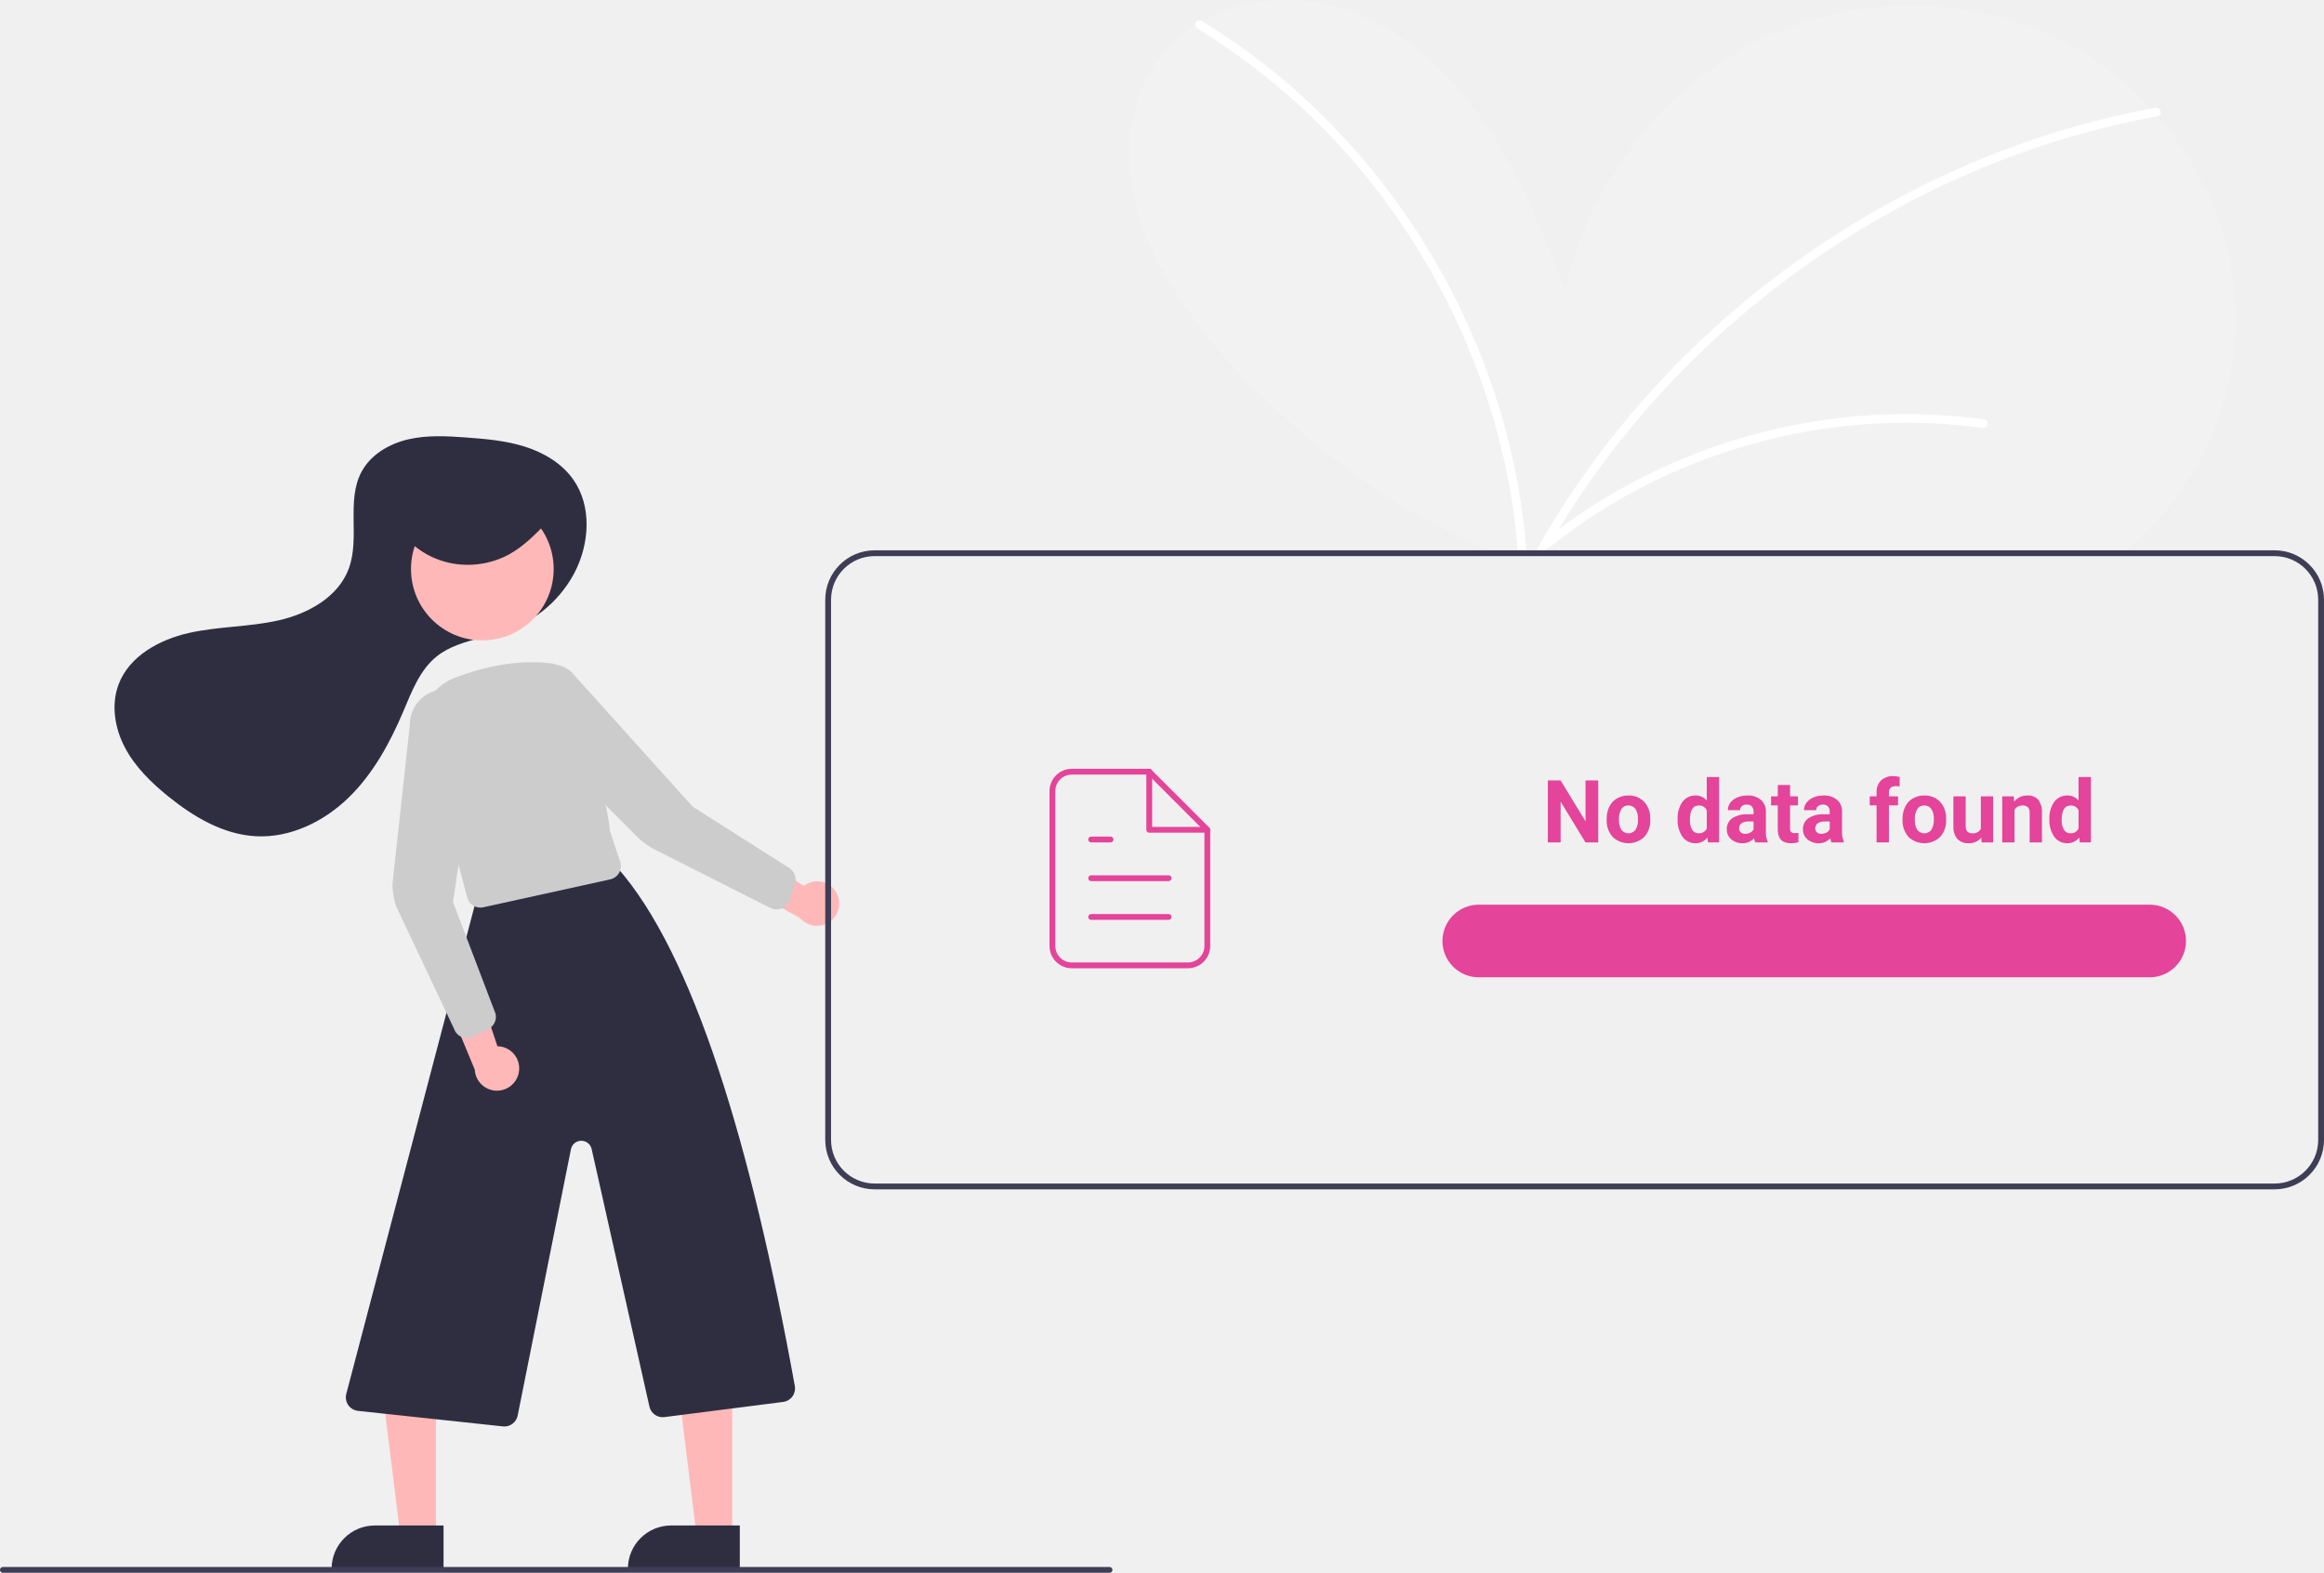
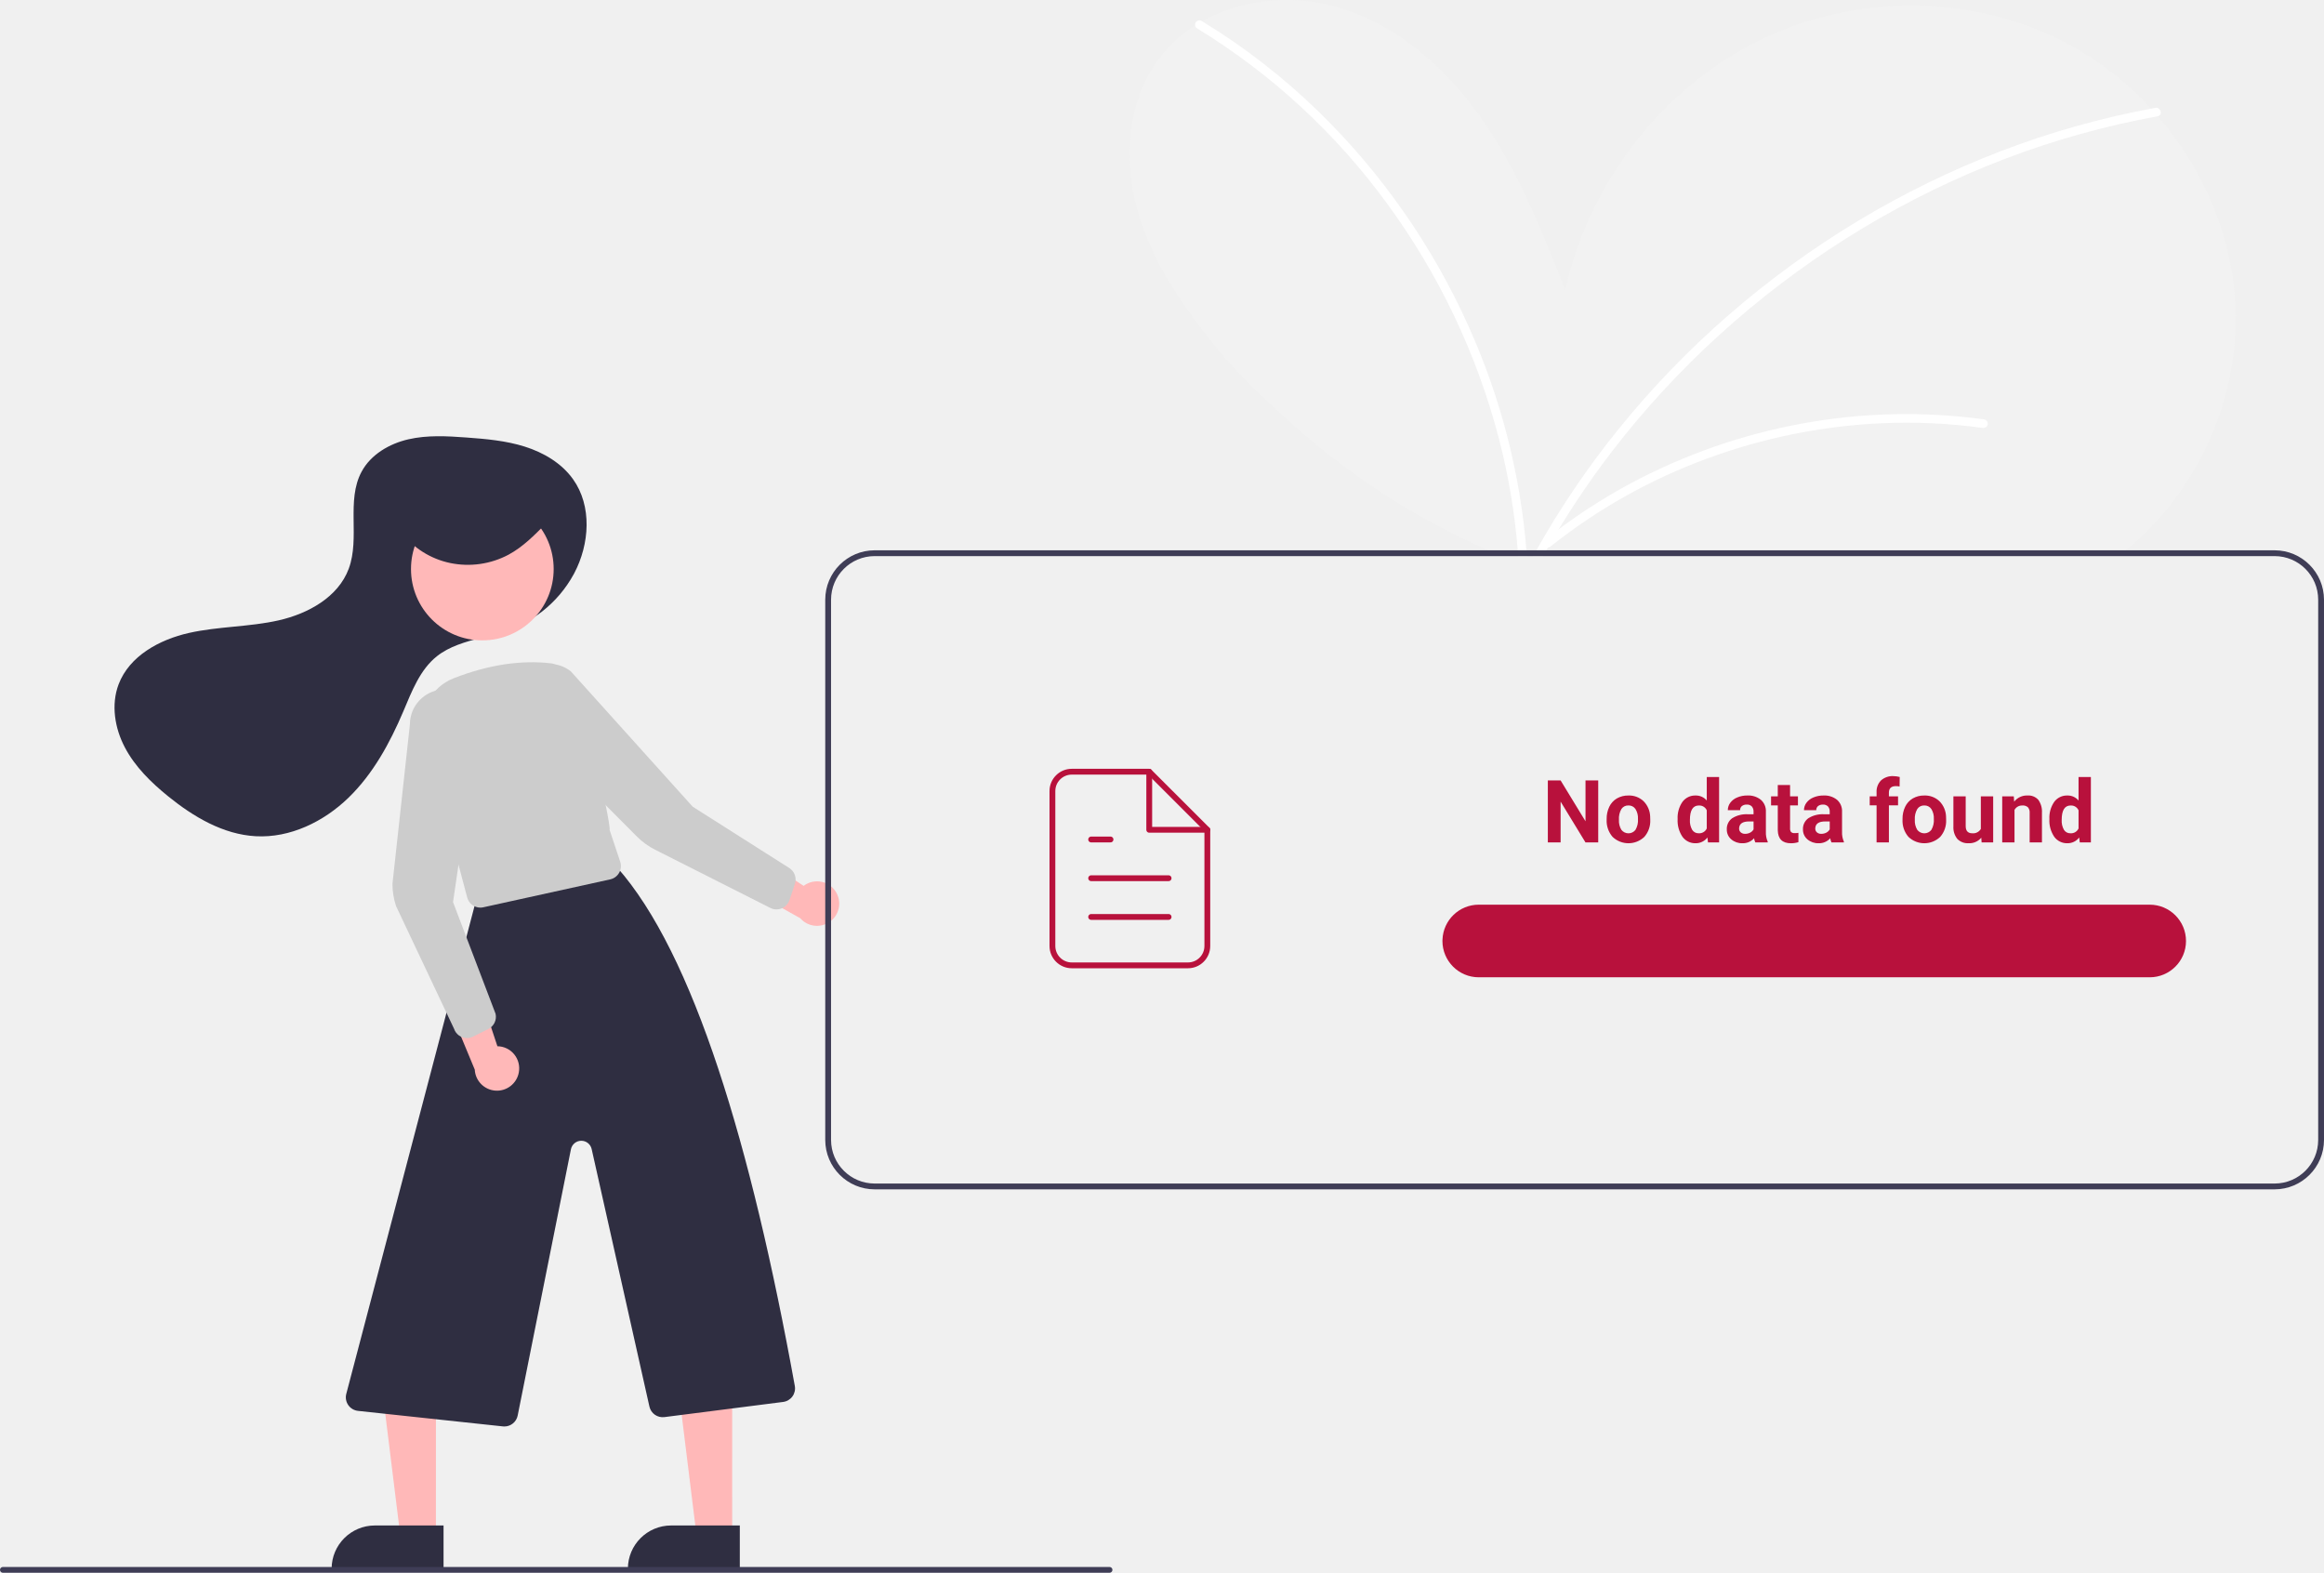
<svg xmlns="http://www.w3.org/2000/svg" width="800.122" height="541.445" viewBox="0 0 800.122 541.445">
  <defs>
    <clipPath id="clip-path">
      <rect id="Rectangle_1" data-name="Rectangle 1" width="800.122" height="541.445" fill="#fff" />
    </clipPath>
  </defs>
  <g id="no-data-found-2" clip-path="url(#clip-path)">
    <path id="Path_1" data-name="Path 1" d="M731.892,189.445c-.84.69-1.68,1.35-2.54,2H517.212q-2.37-.975-4.72-2a249.807,249.807,0,0,1-61.87-38.52c-12.37-10.48-23.75-21.3-32-31.44-11.509-14.15-22.11-29.57-27.04-47.14s-3.45-37.71,7.54-52.28a46.813,46.813,0,0,1,12.35-11.31c.79-.5,1.59-.98,2.41-1.43,13.18-7.4,29.81-9.2,44.651-5.37,21.25,5.49,38.909,20.82,51.509,38.8s20.781,38.61,28.84,59.02c8.18-36.43,32.95-69.06,66.41-85.65S680.3-2.265,713.042,15.7a108.3,108.3,0,0,1,27.551,21.7c.789.85,1.56,1.72,2.319,2.6,15.97,18.49,25.96,42.17,26.78,66.59C770.742,138.055,756.162,169.655,731.892,189.445Z" fill="#f2f2f2" />
    <path id="Path_2" data-name="Path 2" d="M525.691,191.446h-3c-.039-.67-.089-1.33-.149-2a224.134,224.134,0,0,0-6.561-38.74,238.786,238.786,0,0,0-38.31-80.46,228.593,228.593,0,0,0-65.5-60.46,1.418,1.418,0,0,1-.468-.434,1.4,1.4,0,0,1-.231-.6,1.5,1.5,0,0,1,2.21-1.56,2.337,2.337,0,0,1,.2.13A226.472,226.472,0,0,1,454,38.445a240.914,240.914,0,0,1,51.71,74.13,233.6,233.6,0,0,1,19.82,76.87C525.592,190.116,525.642,190.786,525.691,191.446Z" fill="#fff" />
    <path id="Path_3" data-name="Path 3" d="M742.914,40.005a.189.189,0,0,1-.07.02c-2.19.4-4.39.82-6.571,1.27a296.865,296.865,0,0,0-52.33,15.89,308.861,308.861,0,0,0-48.5,25,313.78,313.78,0,0,0-43.449,33.08A307.536,307.536,0,0,0,555,155.385a297.568,297.568,0,0,0-22.609,34.06c-.38.66-.75,1.33-1.121,2h-3.429c.36-.67.73-1.34,1.11-2a299.933,299.933,0,0,1,27.98-41.33,310.811,310.811,0,0,1,38.31-39.75,317.816,317.816,0,0,1,44.38-32.28,311.8,311.8,0,0,1,49.52-24.16,297.077,297.077,0,0,1,51.45-14.52l1.46-.27C743.923,36.8,744.724,39.615,742.914,40.005Z" fill="#fff" />
    <path id="Path_4" data-name="Path 4" d="M197.68,197.39c5.335-10.071,6.216-23.187-.418-32.454-3.948-5.516-10.114-9.137-16.583-11.18s-13.293-2.643-20.059-3.139c-6.7-.491-13.514-.884-20.056.63s-12.879,5.216-16.067,11.126c-5.384,9.986-.479,22.79-4.433,33.423-3.629,9.758-13.958,15.462-24.111,17.764S75.2,215.618,65.045,217.9s-20.5,7.932-24.2,17.666c-2.671,7.038-1.344,15.146,2.175,21.8s9.031,12.043,14.881,16.781c8.728,7.069,18.939,13.122,30.153,13.735,11.816.646,23.37-4.979,31.875-13.208s14.294-18.862,18.92-29.755c2.935-6.91,5.708-14.346,11.589-19.012,4.321-3.429,9.817-4.931,15.148-6.352l6.036-1.609a41.441,41.441,0,0,0,25.894-20.253C197.574,197.591,197.627,197.491,197.68,197.39Z" fill="#2f2e41" />
    <path id="Path_5" data-name="Path 5" d="M150.08,528.665H137.821l-5.833-47.288h18.1Z" fill="#ffb8b8" />
    <path id="Path_6" data-name="Path 6" d="M129.063,525.162h23.644v14.887H114.176a14.886,14.886,0,0,1,14.888-14.887Z" fill="#2f2e41" />
    <path id="Path_7" data-name="Path 7" d="M252.08,528.665H239.821l-5.833-47.288h18.1Z" fill="#ffb8b8" />
    <path id="Path_8" data-name="Path 8" d="M231.063,525.162h23.644v14.887H216.176a14.886,14.886,0,0,1,14.888-14.887Z" fill="#2f2e41" />
    <path id="Path_9" data-name="Path 9" d="M173.647,491.08a4.863,4.863,0,0,1-.512-.027l-49.878-5.344a4.691,4.691,0,0,1-4.063-5.752l44.163-167.97a4.717,4.717,0,0,1,3.545-3.492l40.968-11.42a4.721,4.721,0,0,1,4.549,1.482c26.34,29.71,46.19,95.571,61.227,178.585a4.694,4.694,0,0,1-4.022,5.49l-40.868,5.217a4.678,4.678,0,0,1-5.171-3.626L203.7,395.574a3.648,3.648,0,0,0-7.138.083l-18.33,91.651a4.666,4.666,0,0,1-4.587,3.772Z" fill="#2f2e41" />
    <path id="Path_10" data-name="Path 10" d="M166.057,220.455A24.561,24.561,0,1,0,141.5,195.9a24.562,24.562,0,0,0,24.557,24.56Z" fill="#ffb8b8" />
    <path id="Path_11" data-name="Path 11" d="M165.374,312.459a4.68,4.68,0,0,1-4.521-3.485l-14.776-55.51a16.779,16.779,0,0,1,10.11-19.964c11.894-4.643,23.226-6.365,33.681-5.122,9.292,1.108,20.754,56.119,20,57.292l3.667,11a4.691,4.691,0,0,1-3.442,6.065l-43.7,9.612a4.728,4.728,0,0,1-1.02.112Z" fill="#ccc" />
    <path id="Path_12" data-name="Path 12" d="M178.617,369.226a7.611,7.611,0,0,0-7.368-9.049l-8.513-25.67-8.7,11.037,9.418,22.684a7.652,7.652,0,0,0,15.164,1Z" fill="#ffb8b8" />
    <path id="Path_13" data-name="Path 13" d="M288.063,307.534a7.609,7.609,0,0,0-11.385-2.562L254.122,290.05,254.1,304.1l21.422,12.016a7.652,7.652,0,0,0,12.539-8.586Z" fill="#ffb8b8" />
    <path id="Path_14" data-name="Path 14" d="M160.767,357.366a4.688,4.688,0,0,1-4.454-3.218l-19.957-42.216a24.372,24.372,0,0,1-1.235-7.669l6-54.871a12.059,12.059,0,0,1,24.03-1.456l-9.18,62.631,14.649,38.44a4.682,4.682,0,0,1-2.478,5.225l-5.278,2.639A4.683,4.683,0,0,1,160.767,357.366Z" fill="#ccc" />
    <path id="Path_15" data-name="Path 15" d="M267.351,313.077a4.691,4.691,0,0,1-2.115-.5L225.548,292.53a24.356,24.356,0,0,1-6.289-4.561L180.522,249.1a12.059,12.059,0,0,1,15.992-17.994l41.963,46.6,33.263,21.12a4.68,4.68,0,0,1,1.933,5.45l-1.875,5.6a4.69,4.69,0,0,1-4.447,3.2Z" fill="#ccc" />
    <path id="Path_16" data-name="Path 16" d="M138.121,183.2a28.6,28.6,0,0,0,16.9,10.631,29.869,29.869,0,0,0,20.06-2.874c4.947-2.673,8.9-6.684,12.782-10.634,1.618-1.648,3.342-3.549,3.26-5.8-.126-3.484-4.314-5.388-7.908-6.148a56.434,56.434,0,0,0-35.033,3.94c-4.88,2.267-9.964,6.368-9.232,11.466" fill="#2f2e41" />
    <path id="Path_17" data-name="Path 17" d="M783.121,189.445h-482a17.025,17.025,0,0,0-17,17v186a17.023,17.023,0,0,0,17,17h482a17.023,17.023,0,0,0,17-17v-186a17.025,17.025,0,0,0-17-17Zm15,203a15.017,15.017,0,0,1-15,15h-482a15.017,15.017,0,0,1-15-15v-186a15.019,15.019,0,0,1,15-15h482a15.019,15.019,0,0,1,15,15Z" fill="#3f3d56" />
    <path id="Path_18" data-name="Path 18" d="M388.637,357.445a58.066,58.066,0,1,1,40.993-17.007A58.066,58.066,0,0,1,388.637,357.445Zm0-114a56.065,56.065,0,1,0,39.579,16.421,56.065,56.065,0,0,0-39.579-16.421Z" fill="rgba(220,97,231,0)" />
-     <path id="Path_19" data-name="Path 19" d="M740.11,311.445h-231a12.5,12.5,0,0,0-12.48,12.01,4.237,4.237,0,0,0-.02.49,12.518,12.518,0,0,0,12.5,12.5h231a12.5,12.5,0,0,0,0-25Z" fill="#e44499" />
+     <path id="Path_19" data-name="Path 19" d="M740.11,311.445h-231a12.5,12.5,0,0,0-12.48,12.01,4.237,4.237,0,0,0-.02.49,12.518,12.518,0,0,0,12.5,12.5h231a12.5,12.5,0,0,0,0-25Z" fill="#B8113C" />
    <path id="Path_20" data-name="Path 20" d="M382,541.445H1a1,1,0,0,1,0-2H382a1,1,0,0,1,0,2Z" fill="#3f3d56" />
    <path id="Path_21" data-name="Path 21" d="M683.258,144.4a198.207,198.207,0,0,0-62.845,1.417A202.326,202.326,0,0,0,561.24,166.5a195.275,195.275,0,0,0-29.529,19.509c-1.508,1.2.627,3.316,2.121,2.122A193.845,193.845,0,0,1,587.619,157.9a199.641,199.641,0,0,1,60.065-12.185,191.1,191.1,0,0,1,34.776,1.578,1.554,1.554,0,0,0,1.846-1.048,1.509,1.509,0,0,0-1.048-1.845Z" fill="#fff" />
-     <path id="Path_22" data-name="Path 22" d="M395.665,265.667H369a6.666,6.666,0,0,0-6.667,6.667v53.332A6.666,6.666,0,0,0,369,332.333h40a6.665,6.665,0,0,0,6.666-6.668v-40Z" fill="none" stroke="#e44499" stroke-linecap="round" stroke-linejoin="round" stroke-width="2" />
-     <path id="Path_23" data-name="Path 23" d="M395.668,265.667v20h20" fill="none" stroke="#e44499" stroke-linecap="round" stroke-linejoin="round" stroke-width="2" />
-     <path id="Path_24" data-name="Path 24" d="M402.335,302.333H375.668" fill="rgba(220,97,231,0)" stroke="#e44499" stroke-linecap="round" stroke-linejoin="round" stroke-width="2" />
-     <path id="Path_25" data-name="Path 25" d="M402.335,315.667H375.668" fill="rgba(220,97,231,0)" stroke="#e44499" stroke-linecap="round" stroke-linejoin="round" stroke-width="2" />
-     <path id="Path_26" data-name="Path 26" d="M382.335,289h-6.667" fill="rgba(220,97,231,0)" stroke="#e44499" stroke-linecap="round" stroke-linejoin="round" stroke-width="2" />
-     <path id="Path_27" data-name="Path 27" d="M550.248,290h-4.394L537.3,275.967V290h-4.4V268.672h4.4l8.569,14.062V268.672h4.38Zm2.9-8.071a9.388,9.388,0,0,1,.909-4.2,6.656,6.656,0,0,1,2.607-2.857,7.668,7.668,0,0,1,3.97-1.011,7.193,7.193,0,0,1,5.229,1.963,7.858,7.858,0,0,1,2.271,5.332l.029,1.084a8.315,8.315,0,0,1-2.036,5.86,7.911,7.911,0,0,1-10.942,0,8.447,8.447,0,0,1-2.037-5.977Zm4.234.307a5.945,5.945,0,0,0,.849,3.457,3.066,3.066,0,0,0,4.834.015,6.5,6.5,0,0,0,.865-3.779,5.844,5.844,0,0,0-.865-3.428,2.808,2.808,0,0,0-2.431-1.216,2.761,2.761,0,0,0-2.4,1.216A6.54,6.54,0,0,0,557.382,282.236Zm20.2-.278a9.584,9.584,0,0,1,1.655-5.9,5.416,5.416,0,0,1,4.556-2.2,4.856,4.856,0,0,1,3.823,1.729V267.5h4.248V290h-3.823l-.205-1.685a4.981,4.981,0,0,1-4.072,1.978,5.4,5.4,0,0,1-4.5-2.2,9.925,9.925,0,0,1-1.682-6.135Zm4.233.308a6.237,6.237,0,0,0,.777,3.413,2.529,2.529,0,0,0,2.256,1.186,2.833,2.833,0,0,0,2.768-1.655v-6.255a2.792,2.792,0,0,0-2.739-1.655Q581.815,277.3,581.815,282.266ZM604.33,290a4.708,4.708,0,0,1-.425-1.421,5.12,5.12,0,0,1-4,1.714,5.653,5.653,0,0,1-3.867-1.348,4.34,4.34,0,0,1-1.523-3.4,4.484,4.484,0,0,1,1.86-3.867,9.249,9.249,0,0,1,5.4-1.363h1.948v-.908a2.591,2.591,0,0,0-.571-1.758,2.2,2.2,0,0,0-1.772-.659,2.552,2.552,0,0,0-1.685.513,1.751,1.751,0,0,0-.6,1.406h-4.234a4.251,4.251,0,0,1,.85-2.549,5.57,5.57,0,0,1,2.4-1.831,8.673,8.673,0,0,1,3.486-.674,6.868,6.868,0,0,1,4.644,1.48,5.118,5.118,0,0,1,1.729,4.131v6.87a7.57,7.57,0,0,0,.629,3.413V290Zm-3.5-2.944a3.708,3.708,0,0,0,1.729-.41,2.79,2.79,0,0,0,1.171-1.128v-2.725h-1.582q-3.178,0-3.383,2.2l-.015.249a1.7,1.7,0,0,0,.557,1.3,2.161,2.161,0,0,0,1.522.514Zm15.469-16.8v3.9h2.71v3.106H616.3v7.91a1.887,1.887,0,0,0,.337,1.26,1.69,1.69,0,0,0,1.289.381,6.776,6.776,0,0,0,1.245-.1v3.208a8.715,8.715,0,0,1-2.564.381q-4.452,0-4.541-4.5v-8.54H609.75V274.15h2.314v-3.9ZM630.551,290a4.68,4.68,0,0,1-.425-1.421,5.12,5.12,0,0,1-4,1.714,5.651,5.651,0,0,1-3.867-1.348,4.341,4.341,0,0,1-1.524-3.4,4.483,4.483,0,0,1,1.861-3.867,9.247,9.247,0,0,1,5.4-1.361h1.948v-.908a2.591,2.591,0,0,0-.571-1.758,2.2,2.2,0,0,0-1.773-.659,2.551,2.551,0,0,0-1.684.513,1.749,1.749,0,0,0-.6,1.406h-4.233a4.251,4.251,0,0,1,.85-2.549,5.569,5.569,0,0,1,2.4-1.831,8.673,8.673,0,0,1,3.486-.674,6.87,6.87,0,0,1,4.644,1.48,5.117,5.117,0,0,1,1.728,4.131v6.87a7.584,7.584,0,0,0,.63,3.413V290Zm-3.5-2.944a3.7,3.7,0,0,0,1.728-.41,2.792,2.792,0,0,0,1.172-1.128v-2.725h-1.582q-3.178,0-3.384,2.2l-.014.249a1.7,1.7,0,0,0,.556,1.3,2.162,2.162,0,0,0,1.523.514ZM646.078,290V277.256H643.72V274.15h2.358V272.8a5.459,5.459,0,0,1,1.524-4.131,5.938,5.938,0,0,1,4.292-1.48,9.927,9.927,0,0,1,2.153.293L654,270.767a5.39,5.39,0,0,0-1.289-.132q-2.388,0-2.388,2.241v1.274h3.15v3.106h-3.15V290Zm8.936-8.071a9.389,9.389,0,0,1,.908-4.2,6.656,6.656,0,0,1,2.607-2.857,7.668,7.668,0,0,1,3.97-1.011,7.2,7.2,0,0,1,5.23,1.963,7.862,7.862,0,0,1,2.27,5.332l.029,1.084a8.31,8.31,0,0,1-2.036,5.86,7.911,7.911,0,0,1-10.942,0,8.446,8.446,0,0,1-2.036-5.977Zm4.233.307a5.938,5.938,0,0,0,.85,3.457,3.066,3.066,0,0,0,4.834.015,6.5,6.5,0,0,0,.864-3.779,5.852,5.852,0,0,0-.864-3.428,2.811,2.811,0,0,0-2.432-1.216,2.758,2.758,0,0,0-2.4,1.216,6.533,6.533,0,0,0-.852,3.735Zm22.881,6.153a5.31,5.31,0,0,1-4.336,1.9,5.028,5.028,0,0,1-3.9-1.465,6.275,6.275,0,0,1-1.363-4.292V274.15h4.234v10.24q0,2.475,2.255,2.475a3.057,3.057,0,0,0,2.959-1.494V274.15h4.248V290h-3.984Zm11.191-14.239.132,1.831a5.535,5.535,0,0,1,4.556-2.124,4.6,4.6,0,0,1,3.75,1.48,6.907,6.907,0,0,1,1.26,4.424V290h-4.234V279.863a2.716,2.716,0,0,0-.586-1.948,2.6,2.6,0,0,0-1.948-.615,2.914,2.914,0,0,0-2.681,1.523V290h-4.233V274.15Zm12.261,7.808a9.584,9.584,0,0,1,1.655-5.9,5.416,5.416,0,0,1,4.556-2.2,4.856,4.856,0,0,1,3.823,1.729V267.5h4.248V290h-3.823l-.205-1.685a4.981,4.981,0,0,1-4.072,1.978,5.4,5.4,0,0,1-4.5-2.2,9.926,9.926,0,0,1-1.682-6.135Zm4.233.308a6.237,6.237,0,0,0,.777,3.413,2.528,2.528,0,0,0,2.256,1.186,2.833,2.833,0,0,0,2.768-1.655v-6.255a2.792,2.792,0,0,0-2.739-1.655q-3.062,0-3.062,4.966Z" fill="#e44499" />
+     <path id="Path_22" data-name="Path 22" d="M395.665,265.667H369a6.666,6.666,0,0,0-6.667,6.667v53.332A6.666,6.666,0,0,0,369,332.333h40a6.665,6.665,0,0,0,6.666-6.668v-40Z" fill="none" stroke="#B8113C" stroke-linecap="round" stroke-linejoin="round" stroke-width="2" />
+     <path id="Path_23" data-name="Path 23" d="M395.668,265.667v20h20" fill="none" stroke="#B8113C" stroke-linecap="round" stroke-linejoin="round" stroke-width="2" />
+     <path id="Path_24" data-name="Path 24" d="M402.335,302.333H375.668" fill="rgba(220,97,231,0)" stroke="#B8113C" stroke-linecap="round" stroke-linejoin="round" stroke-width="2" />
+     <path id="Path_25" data-name="Path 25" d="M402.335,315.667H375.668" fill="rgba(220,97,231,0)" stroke="#B8113C" stroke-linecap="round" stroke-linejoin="round" stroke-width="2" />
+     <path id="Path_26" data-name="Path 26" d="M382.335,289h-6.667" fill="rgba(220,97,231,0)" stroke="#B8113C" stroke-linecap="round" stroke-linejoin="round" stroke-width="2" />
+     <path id="Path_27" data-name="Path 27" d="M550.248,290h-4.394L537.3,275.967V290h-4.4V268.672h4.4l8.569,14.062V268.672h4.38Zm2.9-8.071a9.388,9.388,0,0,1,.909-4.2,6.656,6.656,0,0,1,2.607-2.857,7.668,7.668,0,0,1,3.97-1.011,7.193,7.193,0,0,1,5.229,1.963,7.858,7.858,0,0,1,2.271,5.332l.029,1.084a8.315,8.315,0,0,1-2.036,5.86,7.911,7.911,0,0,1-10.942,0,8.447,8.447,0,0,1-2.037-5.977Zm4.234.307a5.945,5.945,0,0,0,.849,3.457,3.066,3.066,0,0,0,4.834.015,6.5,6.5,0,0,0,.865-3.779,5.844,5.844,0,0,0-.865-3.428,2.808,2.808,0,0,0-2.431-1.216,2.761,2.761,0,0,0-2.4,1.216A6.54,6.54,0,0,0,557.382,282.236Zm20.2-.278a9.584,9.584,0,0,1,1.655-5.9,5.416,5.416,0,0,1,4.556-2.2,4.856,4.856,0,0,1,3.823,1.729V267.5h4.248V290h-3.823l-.205-1.685a4.981,4.981,0,0,1-4.072,1.978,5.4,5.4,0,0,1-4.5-2.2,9.925,9.925,0,0,1-1.682-6.135Zm4.233.308a6.237,6.237,0,0,0,.777,3.413,2.529,2.529,0,0,0,2.256,1.186,2.833,2.833,0,0,0,2.768-1.655v-6.255a2.792,2.792,0,0,0-2.739-1.655Q581.815,277.3,581.815,282.266ZM604.33,290a4.708,4.708,0,0,1-.425-1.421,5.12,5.12,0,0,1-4,1.714,5.653,5.653,0,0,1-3.867-1.348,4.34,4.34,0,0,1-1.523-3.4,4.484,4.484,0,0,1,1.86-3.867,9.249,9.249,0,0,1,5.4-1.363h1.948v-.908a2.591,2.591,0,0,0-.571-1.758,2.2,2.2,0,0,0-1.772-.659,2.552,2.552,0,0,0-1.685.513,1.751,1.751,0,0,0-.6,1.406h-4.234a4.251,4.251,0,0,1,.85-2.549,5.57,5.57,0,0,1,2.4-1.831,8.673,8.673,0,0,1,3.486-.674,6.868,6.868,0,0,1,4.644,1.48,5.118,5.118,0,0,1,1.729,4.131v6.87a7.57,7.57,0,0,0,.629,3.413V290Zm-3.5-2.944a3.708,3.708,0,0,0,1.729-.41,2.79,2.79,0,0,0,1.171-1.128v-2.725h-1.582q-3.178,0-3.383,2.2l-.015.249a1.7,1.7,0,0,0,.557,1.3,2.161,2.161,0,0,0,1.522.514Zm15.469-16.8v3.9h2.71v3.106H616.3v7.91a1.887,1.887,0,0,0,.337,1.26,1.69,1.69,0,0,0,1.289.381,6.776,6.776,0,0,0,1.245-.1v3.208a8.715,8.715,0,0,1-2.564.381q-4.452,0-4.541-4.5v-8.54H609.75V274.15h2.314v-3.9ZM630.551,290a4.68,4.68,0,0,1-.425-1.421,5.12,5.12,0,0,1-4,1.714,5.651,5.651,0,0,1-3.867-1.348,4.341,4.341,0,0,1-1.524-3.4,4.483,4.483,0,0,1,1.861-3.867,9.247,9.247,0,0,1,5.4-1.361h1.948v-.908a2.591,2.591,0,0,0-.571-1.758,2.2,2.2,0,0,0-1.773-.659,2.551,2.551,0,0,0-1.684.513,1.749,1.749,0,0,0-.6,1.406h-4.233a4.251,4.251,0,0,1,.85-2.549,5.569,5.569,0,0,1,2.4-1.831,8.673,8.673,0,0,1,3.486-.674,6.87,6.87,0,0,1,4.644,1.48,5.117,5.117,0,0,1,1.728,4.131v6.87a7.584,7.584,0,0,0,.63,3.413V290Zm-3.5-2.944a3.7,3.7,0,0,0,1.728-.41,2.792,2.792,0,0,0,1.172-1.128v-2.725h-1.582q-3.178,0-3.384,2.2l-.014.249a1.7,1.7,0,0,0,.556,1.3,2.162,2.162,0,0,0,1.523.514ZM646.078,290V277.256H643.72V274.15h2.358V272.8a5.459,5.459,0,0,1,1.524-4.131,5.938,5.938,0,0,1,4.292-1.48,9.927,9.927,0,0,1,2.153.293L654,270.767a5.39,5.39,0,0,0-1.289-.132q-2.388,0-2.388,2.241v1.274h3.15v3.106h-3.15V290Zm8.936-8.071a9.389,9.389,0,0,1,.908-4.2,6.656,6.656,0,0,1,2.607-2.857,7.668,7.668,0,0,1,3.97-1.011,7.2,7.2,0,0,1,5.23,1.963,7.862,7.862,0,0,1,2.27,5.332l.029,1.084a8.31,8.31,0,0,1-2.036,5.86,7.911,7.911,0,0,1-10.942,0,8.446,8.446,0,0,1-2.036-5.977Zm4.233.307a5.938,5.938,0,0,0,.85,3.457,3.066,3.066,0,0,0,4.834.015,6.5,6.5,0,0,0,.864-3.779,5.852,5.852,0,0,0-.864-3.428,2.811,2.811,0,0,0-2.432-1.216,2.758,2.758,0,0,0-2.4,1.216,6.533,6.533,0,0,0-.852,3.735Zm22.881,6.153a5.31,5.31,0,0,1-4.336,1.9,5.028,5.028,0,0,1-3.9-1.465,6.275,6.275,0,0,1-1.363-4.292V274.15h4.234v10.24q0,2.475,2.255,2.475a3.057,3.057,0,0,0,2.959-1.494V274.15h4.248V290h-3.984Zm11.191-14.239.132,1.831a5.535,5.535,0,0,1,4.556-2.124,4.6,4.6,0,0,1,3.75,1.48,6.907,6.907,0,0,1,1.26,4.424V290h-4.234V279.863a2.716,2.716,0,0,0-.586-1.948,2.6,2.6,0,0,0-1.948-.615,2.914,2.914,0,0,0-2.681,1.523V290h-4.233V274.15Zm12.261,7.808a9.584,9.584,0,0,1,1.655-5.9,5.416,5.416,0,0,1,4.556-2.2,4.856,4.856,0,0,1,3.823,1.729V267.5h4.248V290h-3.823l-.205-1.685a4.981,4.981,0,0,1-4.072,1.978,5.4,5.4,0,0,1-4.5-2.2,9.926,9.926,0,0,1-1.682-6.135Zm4.233.308a6.237,6.237,0,0,0,.777,3.413,2.528,2.528,0,0,0,2.256,1.186,2.833,2.833,0,0,0,2.768-1.655v-6.255a2.792,2.792,0,0,0-2.739-1.655q-3.062,0-3.062,4.966Z" fill="#B8113C" />
  </g>
</svg>
